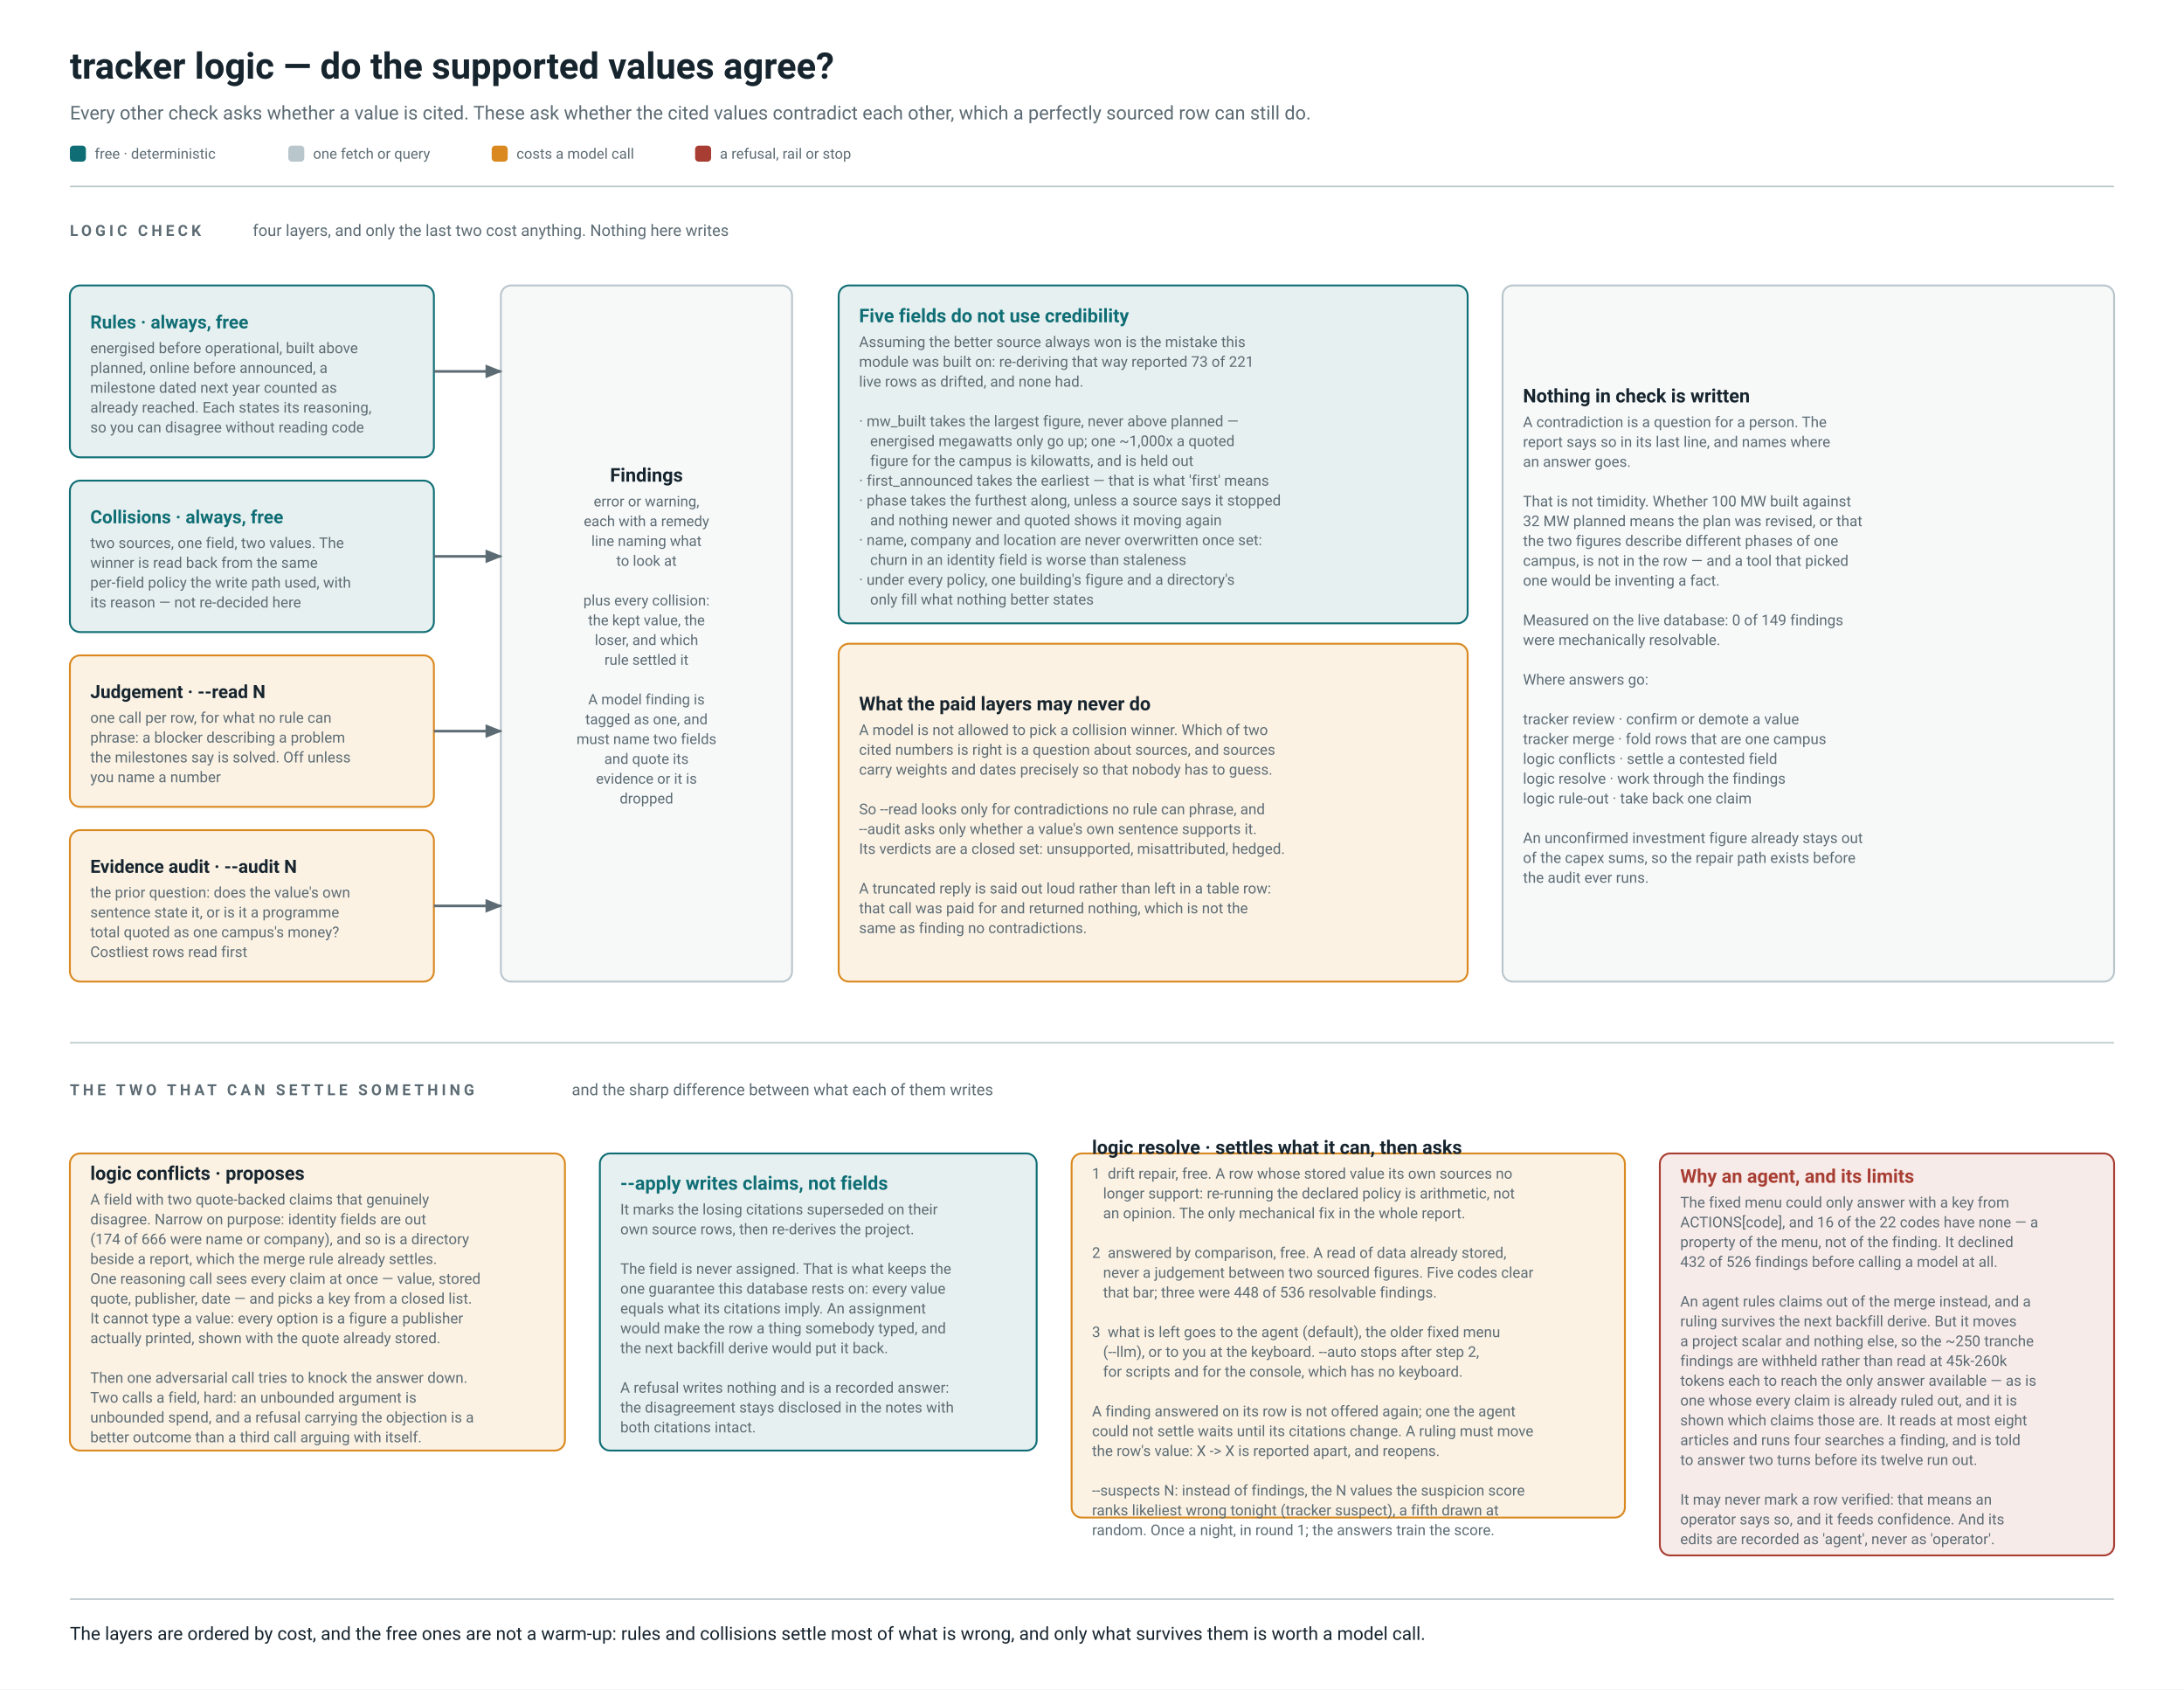
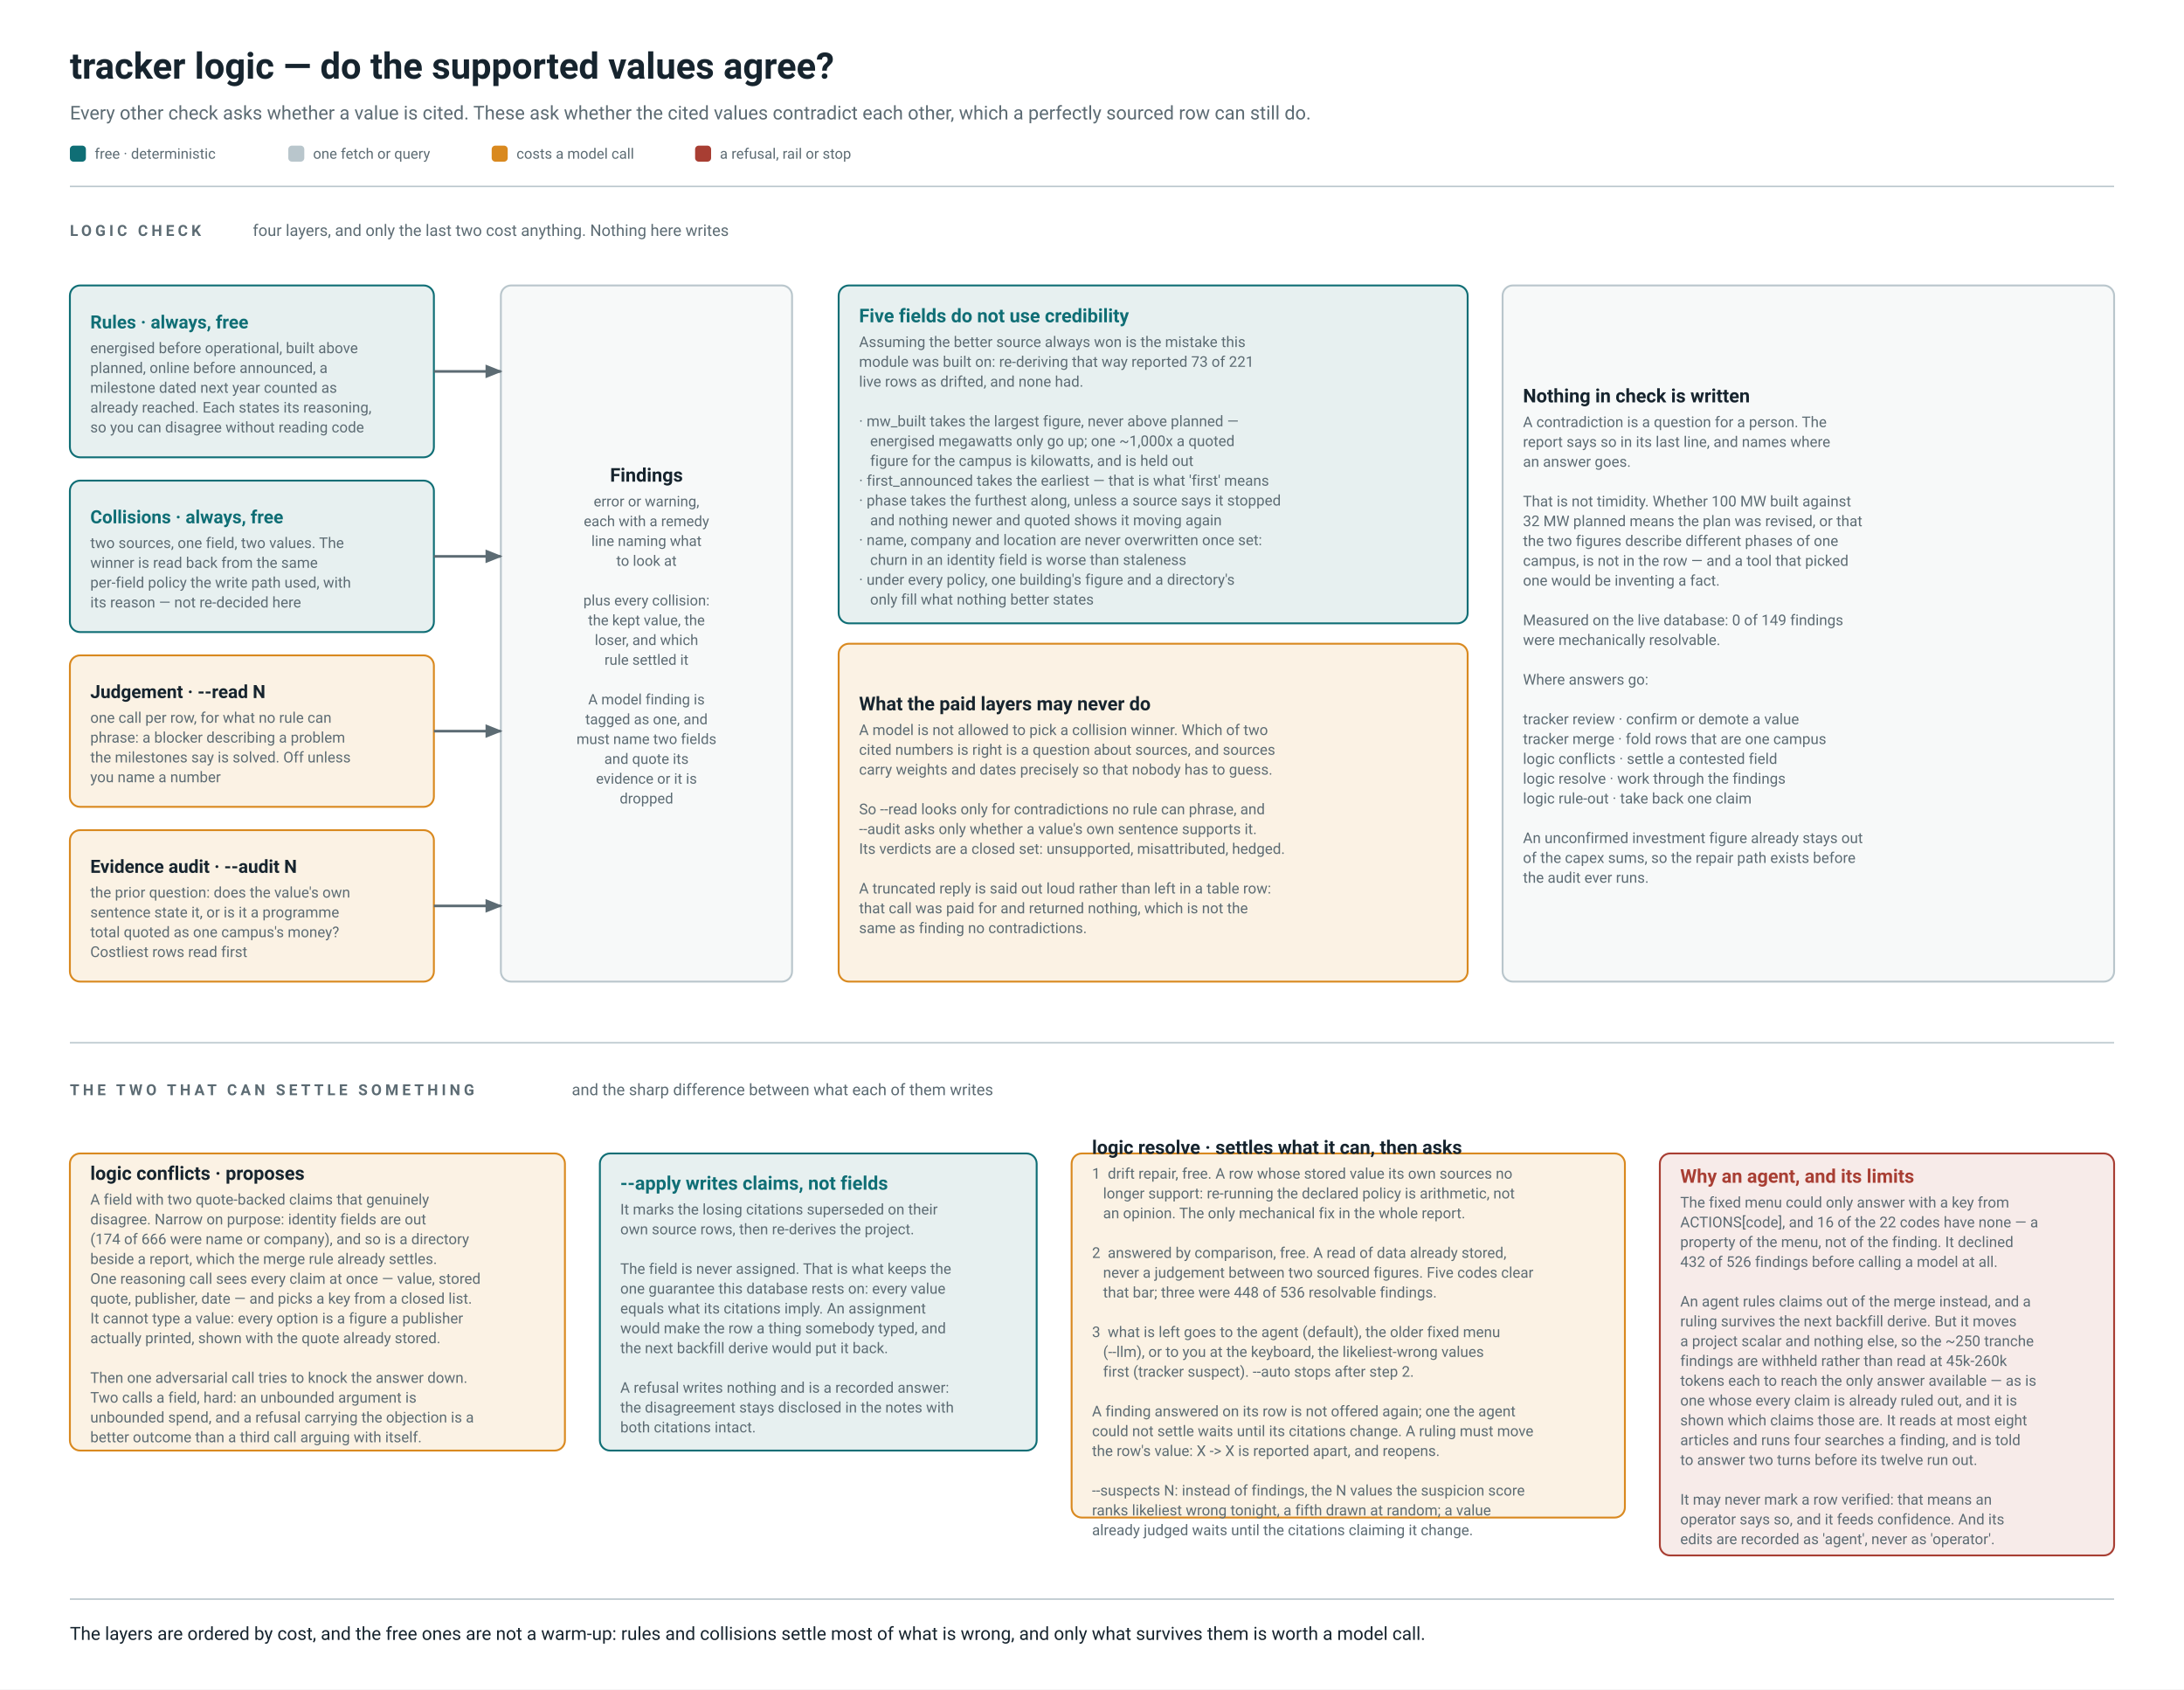
<svg xmlns="http://www.w3.org/2000/svg" width="1500" height="1160" viewBox="0 0 1500 1160" font-family="system-ui,-apple-system,'Segoe UI',Roboto,'Helvetica Neue','DejaVu Sans',Arial,sans-serif">
  <defs>
    <marker id="a5C6B73" viewBox="0 0 10 10" refX="9" refY="5" markerWidth="6.5" markerHeight="6.5" orient="auto-start-reverse">
      <path d="M 0 1 L 10 5 L 0 9 z" fill="#5C6B73" />
    </marker>
  </defs>
  <rect width="1500" height="1160" fill="#FFFFFF" />
  <g font-family="system-ui,-apple-system,'Segoe UI',Roboto,'Helvetica Neue','DejaVu Sans',Arial,sans-serif" xml:space="preserve">
    <text x="48.0" y="54.0" font-size="25" fill="#16242E" text-anchor="start" font-weight="700">tracker logic — do the supported values agree?</text>
    <text x="48.0" y="82.0" font-size="13" fill="#5C6B73" text-anchor="start">Every other check asks whether a value is cited. These ask whether the cited values contradict each other, which a perfectly sourced row can still do.</text>
    <rect x="48.0" y="100.0" width="11" height="11" rx="2.5" fill="#0F6E75" />
    <text x="65.0" y="109.0" font-size="10" fill="#5C6B73" text-anchor="start">free · deterministic</text>
    <rect x="198.0" y="100.0" width="11" height="11" rx="2.5" fill="#B9C6CC" />
    <text x="215.0" y="109.0" font-size="10" fill="#5C6B73" text-anchor="start">one fetch or query</text>
    <rect x="337.7" y="100.0" width="11" height="11" rx="2.5" fill="#D9891F" />
    <text x="354.7" y="109.0" font-size="10" fill="#5C6B73" text-anchor="start">costs a model call</text>
    <rect x="477.4" y="100.0" width="11" height="11" rx="2.5" fill="#A83E33" />
    <text x="494.4" y="109.0" font-size="10" fill="#5C6B73" text-anchor="start">a refusal, rail or stop</text>
    <line x1="48" y1="128" x2="1452" y2="128" stroke="#B9C6CC" stroke-width="1" />
    <text x="48.0" y="162.0" font-size="10.5" fill="#5C6B73" text-anchor="start" font-weight="700" letter-spacing="2.4">LOGIC CHECK</text>
    <text x="173.6" y="162.0" font-size="11" fill="#5C6B73" text-anchor="start">four layers, and only the last two cost anything. Nothing here writes</text>
    <rect x="48.0" y="196.0" width="250.0" height="118.0" rx="7" fill="#E7F0F0" stroke="#0F6E75" stroke-width="1.3" />
    <text x="62.0" y="225.5" font-size="12.5" fill="#0F6E75" text-anchor="left" font-weight="700">Rules · always, free</text>
    <text x="62.0" y="242.5" font-size="10.2" fill="#5C6B73" text-anchor="left">energised before operational, built above</text>
    <text x="62.0" y="256.1" font-size="10.2" fill="#5C6B73" text-anchor="left">planned, online before announced, a</text>
    <text x="62.0" y="269.7" font-size="10.2" fill="#5C6B73" text-anchor="left">milestone dated next year counted as</text>
    <text x="62.0" y="283.3" font-size="10.2" fill="#5C6B73" text-anchor="left">already reached. Each states its reasoning,</text>
    <text x="62.0" y="296.9" font-size="10.2" fill="#5C6B73" text-anchor="left">so you can disagree without reading code</text>
    <rect x="48.0" y="330.0" width="250.0" height="104.0" rx="7" fill="#E7F0F0" stroke="#0F6E75" stroke-width="1.3" />
    <text x="62.0" y="359.3" font-size="12.5" fill="#0F6E75" text-anchor="left" font-weight="700">Collisions · always, free</text>
    <text x="62.0" y="376.3" font-size="10.2" fill="#5C6B73" text-anchor="left">two sources, one field, two values. The</text>
    <text x="62.0" y="389.9" font-size="10.2" fill="#5C6B73" text-anchor="left">winner is read back from the same</text>
    <text x="62.0" y="403.5" font-size="10.2" fill="#5C6B73" text-anchor="left">per-field policy the write path used, with</text>
    <text x="62.0" y="417.1" font-size="10.2" fill="#5C6B73" text-anchor="left">its reason — not re-decided here</text>
    <rect x="48.0" y="450.0" width="250.0" height="104.0" rx="7" fill="#FBF2E4" stroke="#D9891F" stroke-width="1.3" />
    <text x="62.0" y="479.3" font-size="12.5" fill="#16242E" text-anchor="left" font-weight="700">Judgement · --read N</text>
    <text x="62.0" y="496.3" font-size="10.2" fill="#5C6B73" text-anchor="left">one call per row, for what no rule can</text>
    <text x="62.0" y="509.9" font-size="10.2" fill="#5C6B73" text-anchor="left">phrase: a blocker describing a problem</text>
    <text x="62.0" y="523.5" font-size="10.2" fill="#5C6B73" text-anchor="left">the milestones say is solved. Off unless</text>
    <text x="62.0" y="537.1" font-size="10.2" fill="#5C6B73" text-anchor="left">you name a number</text>
    <rect x="48.0" y="570.0" width="250.0" height="104.0" rx="7" fill="#FBF2E4" stroke="#D9891F" stroke-width="1.3" />
    <text x="62.0" y="599.3" font-size="12.5" fill="#16242E" text-anchor="left" font-weight="700">Evidence audit · --audit N</text>
    <text x="62.0" y="616.3" font-size="10.2" fill="#5C6B73" text-anchor="left">the prior question: does the value's own</text>
    <text x="62.0" y="629.9" font-size="10.2" fill="#5C6B73" text-anchor="left">sentence state it, or is it a programme</text>
    <text x="62.0" y="643.5" font-size="10.2" fill="#5C6B73" text-anchor="left">total quoted as one campus's money?</text>
    <text x="62.0" y="657.1" font-size="10.2" fill="#5C6B73" text-anchor="left">Costliest rows read first</text>
    <rect x="344.0" y="196.0" width="200.0" height="478.0" rx="7" fill="#F7F9F9" stroke="#B9C6CC" stroke-width="1.3" />
    <text x="444.0" y="330.7" font-size="13" fill="#16242E" text-anchor="middle" font-weight="700">Findings</text>
    <text x="444.0" y="347.7" font-size="10" fill="#5C6B73" text-anchor="middle">error or warning,</text>
    <text x="444.0" y="361.3" font-size="10" fill="#5C6B73" text-anchor="middle">each with a remedy</text>
    <text x="444.0" y="374.9" font-size="10" fill="#5C6B73" text-anchor="middle">line naming what</text>
    <text x="444.0" y="388.5" font-size="10" fill="#5C6B73" text-anchor="middle">to look at</text>
    <text x="444.0" y="402.1" font-size="10" fill="#5C6B73" text-anchor="middle" />
    <text x="444.0" y="415.7" font-size="10" fill="#5C6B73" text-anchor="middle">plus every collision:</text>
    <text x="444.0" y="429.3" font-size="10" fill="#5C6B73" text-anchor="middle">the kept value, the</text>
    <text x="444.0" y="442.9" font-size="10" fill="#5C6B73" text-anchor="middle">loser, and which</text>
    <text x="444.0" y="456.5" font-size="10" fill="#5C6B73" text-anchor="middle">rule settled it</text>
    <text x="444.0" y="470.1" font-size="10" fill="#5C6B73" text-anchor="middle" />
    <text x="444.0" y="483.7" font-size="10" fill="#5C6B73" text-anchor="middle">A model finding is</text>
    <text x="444.0" y="497.3" font-size="10" fill="#5C6B73" text-anchor="middle">tagged as one, and</text>
    <text x="444.0" y="510.9" font-size="10" fill="#5C6B73" text-anchor="middle">must name two fields</text>
    <text x="444.0" y="524.5" font-size="10" fill="#5C6B73" text-anchor="middle">and quote its</text>
    <text x="444.0" y="538.1" font-size="10" fill="#5C6B73" text-anchor="middle">evidence or it is</text>
    <text x="444.0" y="551.7" font-size="10" fill="#5C6B73" text-anchor="middle">dropped</text>
    <polyline points="298.0,255.0 344.0,255.0" fill="none" stroke="#5C6B73" stroke-width="1.8" stroke-linejoin="round" marker-end="url(#a5C6B73)" />
    <polyline points="298.0,382.0 344.0,382.0" fill="none" stroke="#5C6B73" stroke-width="1.8" stroke-linejoin="round" marker-end="url(#a5C6B73)" />
    <polyline points="298.0,502.0 344.0,502.0" fill="none" stroke="#5C6B73" stroke-width="1.8" stroke-linejoin="round" marker-end="url(#a5C6B73)" />
    <polyline points="298.0,622.0 344.0,622.0" fill="none" stroke="#5C6B73" stroke-width="1.8" stroke-linejoin="round" marker-end="url(#a5C6B73)" />
    <rect x="576.0" y="196.0" width="432.0" height="232.0" rx="7" fill="#E7F0F0" stroke="#0F6E75" stroke-width="1.3" />
    <text x="590.0" y="221.3" font-size="13" fill="#0F6E75" text-anchor="left" font-weight="700">Five fields do not use credibility</text>
    <text x="590.0" y="238.3" font-size="10.2" fill="#5C6B73" text-anchor="left">Assuming the better source always won is the mistake this</text>
    <text x="590.0" y="251.9" font-size="10.2" fill="#5C6B73" text-anchor="left">module was built on: re-deriving that way reported 73 of 221</text>
    <text x="590.0" y="265.5" font-size="10.2" fill="#5C6B73" text-anchor="left">live rows as drifted, and none had.</text>
    <text x="590.0" y="279.1" font-size="10.2" fill="#5C6B73" text-anchor="left" />
    <text x="590.0" y="292.7" font-size="10.2" fill="#5C6B73" text-anchor="left">· mw_built takes the largest figure, never above planned —</text>
    <text x="590.0" y="306.3" font-size="10.2" fill="#5C6B73" text-anchor="left">   energised megawatts only go up; one ~1,000x a quoted</text>
    <text x="590.0" y="319.9" font-size="10.2" fill="#5C6B73" text-anchor="left">   figure for the campus is kilowatts, and is held out</text>
    <text x="590.0" y="333.5" font-size="10.2" fill="#5C6B73" text-anchor="left">· first_announced takes the earliest — that is what 'first' means</text>
    <text x="590.0" y="347.1" font-size="10.2" fill="#5C6B73" text-anchor="left">· phase takes the furthest along, unless a source says it stopped</text>
    <text x="590.0" y="360.7" font-size="10.2" fill="#5C6B73" text-anchor="left">   and nothing newer and quoted shows it moving again</text>
    <text x="590.0" y="374.3" font-size="10.2" fill="#5C6B73" text-anchor="left">· name, company and location are never overwritten once set:</text>
    <text x="590.0" y="387.9" font-size="10.2" fill="#5C6B73" text-anchor="left">   churn in an identity field is worse than staleness</text>
    <text x="590.0" y="401.5" font-size="10.2" fill="#5C6B73" text-anchor="left">· under every policy, one building's figure and a directory's</text>
    <text x="590.0" y="415.1" font-size="10.2" fill="#5C6B73" text-anchor="left">   only fill what nothing better states</text>
    <rect x="576.0" y="442.0" width="432.0" height="232.0" rx="7" fill="#FBF2E4" stroke="#D9891F" stroke-width="1.3" />
    <text x="590.0" y="487.7" font-size="13" fill="#16242E" text-anchor="left" font-weight="700">What the paid layers may never do</text>
    <text x="590.0" y="504.7" font-size="10.2" fill="#5C6B73" text-anchor="left">A model is not allowed to pick a collision winner. Which of two</text>
    <text x="590.0" y="518.3" font-size="10.2" fill="#5C6B73" text-anchor="left">cited numbers is right is a question about sources, and sources</text>
    <text x="590.0" y="531.9" font-size="10.2" fill="#5C6B73" text-anchor="left">carry weights and dates precisely so that nobody has to guess.</text>
    <text x="590.0" y="545.5" font-size="10.2" fill="#5C6B73" text-anchor="left" />
    <text x="590.0" y="559.1" font-size="10.2" fill="#5C6B73" text-anchor="left">So --read looks only for contradictions no rule can phrase, and</text>
    <text x="590.0" y="572.7" font-size="10.2" fill="#5C6B73" text-anchor="left">--audit asks only whether a value's own sentence supports it.</text>
    <text x="590.0" y="586.3" font-size="10.2" fill="#5C6B73" text-anchor="left">Its verdicts are a closed set: unsupported, misattributed, hedged.</text>
    <text x="590.0" y="599.9" font-size="10.2" fill="#5C6B73" text-anchor="left" />
    <text x="590.0" y="613.5" font-size="10.2" fill="#5C6B73" text-anchor="left">A truncated reply is said out loud rather than left in a table row:</text>
    <text x="590.0" y="627.1" font-size="10.2" fill="#5C6B73" text-anchor="left">that call was paid for and returned nothing, which is not the</text>
    <text x="590.0" y="640.7" font-size="10.2" fill="#5C6B73" text-anchor="left">same as finding no contradictions.</text>
    <rect x="1032.0" y="196.0" width="420.0" height="478.0" rx="7" fill="#F7F9F9" stroke="#B9C6CC" stroke-width="1.3" />
    <text x="1046.0" y="276.3" font-size="13" fill="#16242E" text-anchor="left" font-weight="700">Nothing in check is written</text>
    <text x="1046.0" y="293.3" font-size="10.2" fill="#5C6B73" text-anchor="left">A contradiction is a question for a person. The</text>
    <text x="1046.0" y="306.9" font-size="10.2" fill="#5C6B73" text-anchor="left">report says so in its last line, and names where</text>
    <text x="1046.0" y="320.5" font-size="10.2" fill="#5C6B73" text-anchor="left">an answer goes.</text>
    <text x="1046.0" y="334.1" font-size="10.2" fill="#5C6B73" text-anchor="left" />
    <text x="1046.0" y="347.7" font-size="10.2" fill="#5C6B73" text-anchor="left">That is not timidity. Whether 100 MW built against</text>
    <text x="1046.0" y="361.3" font-size="10.2" fill="#5C6B73" text-anchor="left">32 MW planned means the plan was revised, or that</text>
    <text x="1046.0" y="374.9" font-size="10.2" fill="#5C6B73" text-anchor="left">the two figures describe different phases of one</text>
    <text x="1046.0" y="388.5" font-size="10.2" fill="#5C6B73" text-anchor="left">campus, is not in the row — and a tool that picked</text>
    <text x="1046.0" y="402.1" font-size="10.2" fill="#5C6B73" text-anchor="left">one would be inventing a fact.</text>
    <text x="1046.0" y="415.7" font-size="10.2" fill="#5C6B73" text-anchor="left" />
    <text x="1046.0" y="429.3" font-size="10.2" fill="#5C6B73" text-anchor="left">Measured on the live database: 0 of 149 findings</text>
    <text x="1046.0" y="442.9" font-size="10.2" fill="#5C6B73" text-anchor="left">were mechanically resolvable.</text>
    <text x="1046.0" y="456.5" font-size="10.2" fill="#5C6B73" text-anchor="left" />
    <text x="1046.0" y="470.1" font-size="10.2" fill="#5C6B73" text-anchor="left">Where answers go:</text>
    <text x="1046.0" y="483.7" font-size="10.2" fill="#5C6B73" text-anchor="left" />
    <text x="1046.0" y="497.3" font-size="10.2" fill="#5C6B73" text-anchor="left">tracker review · confirm or demote a value</text>
    <text x="1046.0" y="510.9" font-size="10.2" fill="#5C6B73" text-anchor="left">tracker merge · fold rows that are one campus</text>
    <text x="1046.0" y="524.5" font-size="10.2" fill="#5C6B73" text-anchor="left">logic conflicts · settle a contested field</text>
    <text x="1046.0" y="538.1" font-size="10.2" fill="#5C6B73" text-anchor="left">logic resolve · work through the findings</text>
    <text x="1046.0" y="551.7" font-size="10.2" fill="#5C6B73" text-anchor="left">logic rule-out · take back one claim</text>
    <text x="1046.0" y="565.3" font-size="10.2" fill="#5C6B73" text-anchor="left" />
    <text x="1046.0" y="578.9" font-size="10.2" fill="#5C6B73" text-anchor="left">An unconfirmed investment figure already stays out</text>
    <text x="1046.0" y="592.5" font-size="10.2" fill="#5C6B73" text-anchor="left">of the capex sums, so the repair path exists before</text>
    <text x="1046.0" y="606.1" font-size="10.2" fill="#5C6B73" text-anchor="left">the audit ever runs.</text>
    <line x1="48" y1="716" x2="1452" y2="716" stroke="#B9C6CC" stroke-width="1" />
    <text x="48.0" y="752.0" font-size="10.5" fill="#5C6B73" text-anchor="start" font-weight="700" letter-spacing="2.4">THE TWO THAT CAN SETTLE SOMETHING</text>
    <text x="392.7" y="752.0" font-size="11" fill="#5C6B73" text-anchor="start">and the sharp difference between what each of them writes</text>
    <rect x="48.0" y="792.0" width="340.0" height="204.0" rx="7" fill="#FBF2E4" stroke="#D9891F" stroke-width="1.3" />
    <text x="62.0" y="810.1" font-size="13" fill="#16242E" text-anchor="left" font-weight="700">logic conflicts · proposes</text>
    <text x="62.0" y="827.1" font-size="10.2" fill="#5C6B73" text-anchor="left">A field with two quote-backed claims that genuinely</text>
    <text x="62.0" y="840.7" font-size="10.2" fill="#5C6B73" text-anchor="left">disagree. Narrow on purpose: identity fields are out</text>
    <text x="62.0" y="854.3" font-size="10.2" fill="#5C6B73" text-anchor="left">(174 of 666 were name or company), and so is a directory</text>
    <text x="62.0" y="867.9" font-size="10.2" fill="#5C6B73" text-anchor="left">beside a report, which the merge rule already settles.</text>
    <text x="62.0" y="881.5" font-size="10.2" fill="#5C6B73" text-anchor="left">One reasoning call sees every claim at once — value, stored</text>
    <text x="62.0" y="895.1" font-size="10.2" fill="#5C6B73" text-anchor="left">quote, publisher, date — and picks a key from a closed list.</text>
    <text x="62.0" y="908.7" font-size="10.2" fill="#5C6B73" text-anchor="left">It cannot type a value: every option is a figure a publisher</text>
    <text x="62.0" y="922.3" font-size="10.2" fill="#5C6B73" text-anchor="left">actually printed, shown with the quote already stored.</text>
    <text x="62.0" y="935.9" font-size="10.2" fill="#5C6B73" text-anchor="left" />
    <text x="62.0" y="949.5" font-size="10.2" fill="#5C6B73" text-anchor="left">Then one adversarial call tries to knock the answer down.</text>
    <text x="62.0" y="963.1" font-size="10.2" fill="#5C6B73" text-anchor="left">Two calls a field, hard: an unbounded argument is</text>
    <text x="62.0" y="976.7" font-size="10.2" fill="#5C6B73" text-anchor="left">unbounded spend, and a refusal carrying the objection is a</text>
    <text x="62.0" y="990.3" font-size="10.2" fill="#5C6B73" text-anchor="left">better outcome than a third call arguing with itself.</text>
    <rect x="412.0" y="792.0" width="300.0" height="204.0" rx="7" fill="#E7F0F0" stroke="#0F6E75" stroke-width="1.3" />
    <text x="426.0" y="816.9" font-size="13" fill="#0F6E75" text-anchor="left" font-weight="700">--apply writes claims, not fields</text>
    <text x="426.0" y="833.9" font-size="10.2" fill="#5C6B73" text-anchor="left">It marks the losing citations superseded on their</text>
    <text x="426.0" y="847.5" font-size="10.2" fill="#5C6B73" text-anchor="left">own source rows, then re-derives the project.</text>
    <text x="426.0" y="861.1" font-size="10.2" fill="#5C6B73" text-anchor="left" />
    <text x="426.0" y="874.7" font-size="10.2" fill="#5C6B73" text-anchor="left">The field is never assigned. That is what keeps the</text>
    <text x="426.0" y="888.3" font-size="10.2" fill="#5C6B73" text-anchor="left">one guarantee this database rests on: every value</text>
    <text x="426.0" y="901.9" font-size="10.2" fill="#5C6B73" text-anchor="left">equals what its citations imply. An assignment</text>
    <text x="426.0" y="915.5" font-size="10.2" fill="#5C6B73" text-anchor="left">would make the row a thing somebody typed, and</text>
    <text x="426.0" y="929.1" font-size="10.2" fill="#5C6B73" text-anchor="left">the next backfill derive would put it back.</text>
    <text x="426.0" y="942.7" font-size="10.2" fill="#5C6B73" text-anchor="left" />
    <text x="426.0" y="956.3" font-size="10.2" fill="#5C6B73" text-anchor="left">A refusal writes nothing and is a recorded answer:</text>
    <text x="426.0" y="969.9" font-size="10.2" fill="#5C6B73" text-anchor="left">the disagreement stays disclosed in the notes with</text>
    <text x="426.0" y="983.5" font-size="10.2" fill="#5C6B73" text-anchor="left">both citations intact.</text>
    <rect x="736.0" y="792.0" width="380.0" height="250.0" rx="7" fill="#FBF2E4" stroke="#D9891F" stroke-width="1.3" />
    <text x="750.0" y="792.3" font-size="13" fill="#16242E" text-anchor="left" font-weight="700">logic resolve · settles what it can, then asks</text>
    <text x="750.0" y="809.3" font-size="10.2" fill="#5C6B73" text-anchor="left">1  drift repair, free. A row whose stored value its own sources no</text>
    <text x="750.0" y="822.9" font-size="10.2" fill="#5C6B73" text-anchor="left">   longer support: re-running the declared policy is arithmetic, not</text>
    <text x="750.0" y="836.5" font-size="10.2" fill="#5C6B73" text-anchor="left">   an opinion. The only mechanical fix in the whole report.</text>
    <text x="750.0" y="850.1" font-size="10.2" fill="#5C6B73" text-anchor="left" />
    <text x="750.0" y="863.7" font-size="10.2" fill="#5C6B73" text-anchor="left">2  answered by comparison, free. A read of data already stored,</text>
    <text x="750.0" y="877.3" font-size="10.2" fill="#5C6B73" text-anchor="left">   never a judgement between two sourced figures. Five codes clear</text>
    <text x="750.0" y="890.9" font-size="10.2" fill="#5C6B73" text-anchor="left">   that bar; three were 448 of 536 resolvable findings.</text>
    <text x="750.0" y="904.5" font-size="10.2" fill="#5C6B73" text-anchor="left" />
    <text x="750.0" y="918.1" font-size="10.2" fill="#5C6B73" text-anchor="left">3  what is left goes to the agent (default), the older fixed menu</text>
-     <text x="750.0" y="931.7" font-size="10.2" fill="#5C6B73" text-anchor="left">   (--llm), or to you at the keyboard. --auto stops after step 2,</text>
-     <text x="750.0" y="945.3" font-size="10.2" fill="#5C6B73" text-anchor="left">   for scripts and for the console, which has no keyboard.</text>
+     <text x="750.0" y="931.7" font-size="10.2" fill="#5C6B73" text-anchor="left">   (--llm), or to you at the keyboard, the likeliest-wrong values</text>
+     <text x="750.0" y="945.3" font-size="10.2" fill="#5C6B73" text-anchor="left">   first (tracker suspect). --auto stops after step 2.</text>
    <text x="750.0" y="958.9" font-size="10.2" fill="#5C6B73" text-anchor="left" />
    <text x="750.0" y="972.5" font-size="10.2" fill="#5C6B73" text-anchor="left">A finding answered on its row is not offered again; one the agent</text>
    <text x="750.0" y="986.1" font-size="10.2" fill="#5C6B73" text-anchor="left">could not settle waits until its citations change. A ruling must move</text>
    <text x="750.0" y="999.7" font-size="10.2" fill="#5C6B73" text-anchor="left">the row's value: X -&gt; X is reported apart, and reopens.</text>
    <text x="750.0" y="1013.3" font-size="10.2" fill="#5C6B73" text-anchor="left" />
    <text x="750.0" y="1026.9" font-size="10.2" fill="#5C6B73" text-anchor="left">--suspects N: instead of findings, the N values the suspicion score</text>
-     <text x="750.0" y="1040.5" font-size="10.2" fill="#5C6B73" text-anchor="left">ranks likeliest wrong tonight (tracker suspect), a fifth drawn at</text>
-     <text x="750.0" y="1054.1" font-size="10.2" fill="#5C6B73" text-anchor="left">random. Once a night, in round 1; the answers train the score.</text>
+     <text x="750.0" y="1040.5" font-size="10.2" fill="#5C6B73" text-anchor="left">ranks likeliest wrong tonight, a fifth drawn at random; a value</text>
+     <text x="750.0" y="1054.1" font-size="10.2" fill="#5C6B73" text-anchor="left">already judged waits until the citations claiming it change.</text>
    <rect x="1140.0" y="792.0" width="312.0" height="276.0" rx="7" fill="#F7EBE9" stroke="#A83E33" stroke-width="1.3" />
    <text x="1154.0" y="812.1" font-size="13" fill="#A83E33" text-anchor="left" font-weight="700">Why an agent, and its limits</text>
    <text x="1154.0" y="829.1" font-size="10.2" fill="#5C6B73" text-anchor="left">The fixed menu could only answer with a key from</text>
    <text x="1154.0" y="842.7" font-size="10.2" fill="#5C6B73" text-anchor="left">ACTIONS[code], and 16 of the 22 codes have none — a</text>
    <text x="1154.0" y="856.3" font-size="10.2" fill="#5C6B73" text-anchor="left">property of the menu, not of the finding. It declined</text>
    <text x="1154.0" y="869.9" font-size="10.2" fill="#5C6B73" text-anchor="left">432 of 526 findings before calling a model at all.</text>
    <text x="1154.0" y="883.5" font-size="10.2" fill="#5C6B73" text-anchor="left" />
    <text x="1154.0" y="897.1" font-size="10.2" fill="#5C6B73" text-anchor="left">An agent rules claims out of the merge instead, and a</text>
    <text x="1154.0" y="910.7" font-size="10.2" fill="#5C6B73" text-anchor="left">ruling survives the next backfill derive. But it moves</text>
    <text x="1154.0" y="924.3" font-size="10.2" fill="#5C6B73" text-anchor="left">a project scalar and nothing else, so the ~250 tranche</text>
    <text x="1154.0" y="937.9" font-size="10.2" fill="#5C6B73" text-anchor="left">findings are withheld rather than read at 45k-260k</text>
    <text x="1154.0" y="951.5" font-size="10.2" fill="#5C6B73" text-anchor="left">tokens each to reach the only answer available — as is</text>
    <text x="1154.0" y="965.1" font-size="10.2" fill="#5C6B73" text-anchor="left">one whose every claim is already ruled out, and it is</text>
    <text x="1154.0" y="978.7" font-size="10.2" fill="#5C6B73" text-anchor="left">shown which claims those are. It reads at most eight</text>
    <text x="1154.0" y="992.3" font-size="10.2" fill="#5C6B73" text-anchor="left">articles and runs four searches a finding, and is told</text>
    <text x="1154.0" y="1005.9" font-size="10.2" fill="#5C6B73" text-anchor="left">to answer two turns before its twelve run out.</text>
    <text x="1154.0" y="1019.5" font-size="10.2" fill="#5C6B73" text-anchor="left" />
    <text x="1154.0" y="1033.1" font-size="10.2" fill="#5C6B73" text-anchor="left">It may never mark a row verified: that means an</text>
    <text x="1154.0" y="1046.7" font-size="10.2" fill="#5C6B73" text-anchor="left">operator says so, and it feeds confidence. And its</text>
    <text x="1154.0" y="1060.3" font-size="10.2" fill="#5C6B73" text-anchor="left">edits are recorded as 'agent', never as 'operator'.</text>
    <line x1="48" y1="1098" x2="1452" y2="1098" stroke="#B9C6CC" stroke-width="1" />
    <text x="48.0" y="1126.0" font-size="12.5" fill="#16242E" text-anchor="start">The layers are ordered by cost, and the free ones are not a warm-up: rules and collisions settle most of what is wrong, and only what survives them is worth a model call.</text>
  </g>
</svg>
